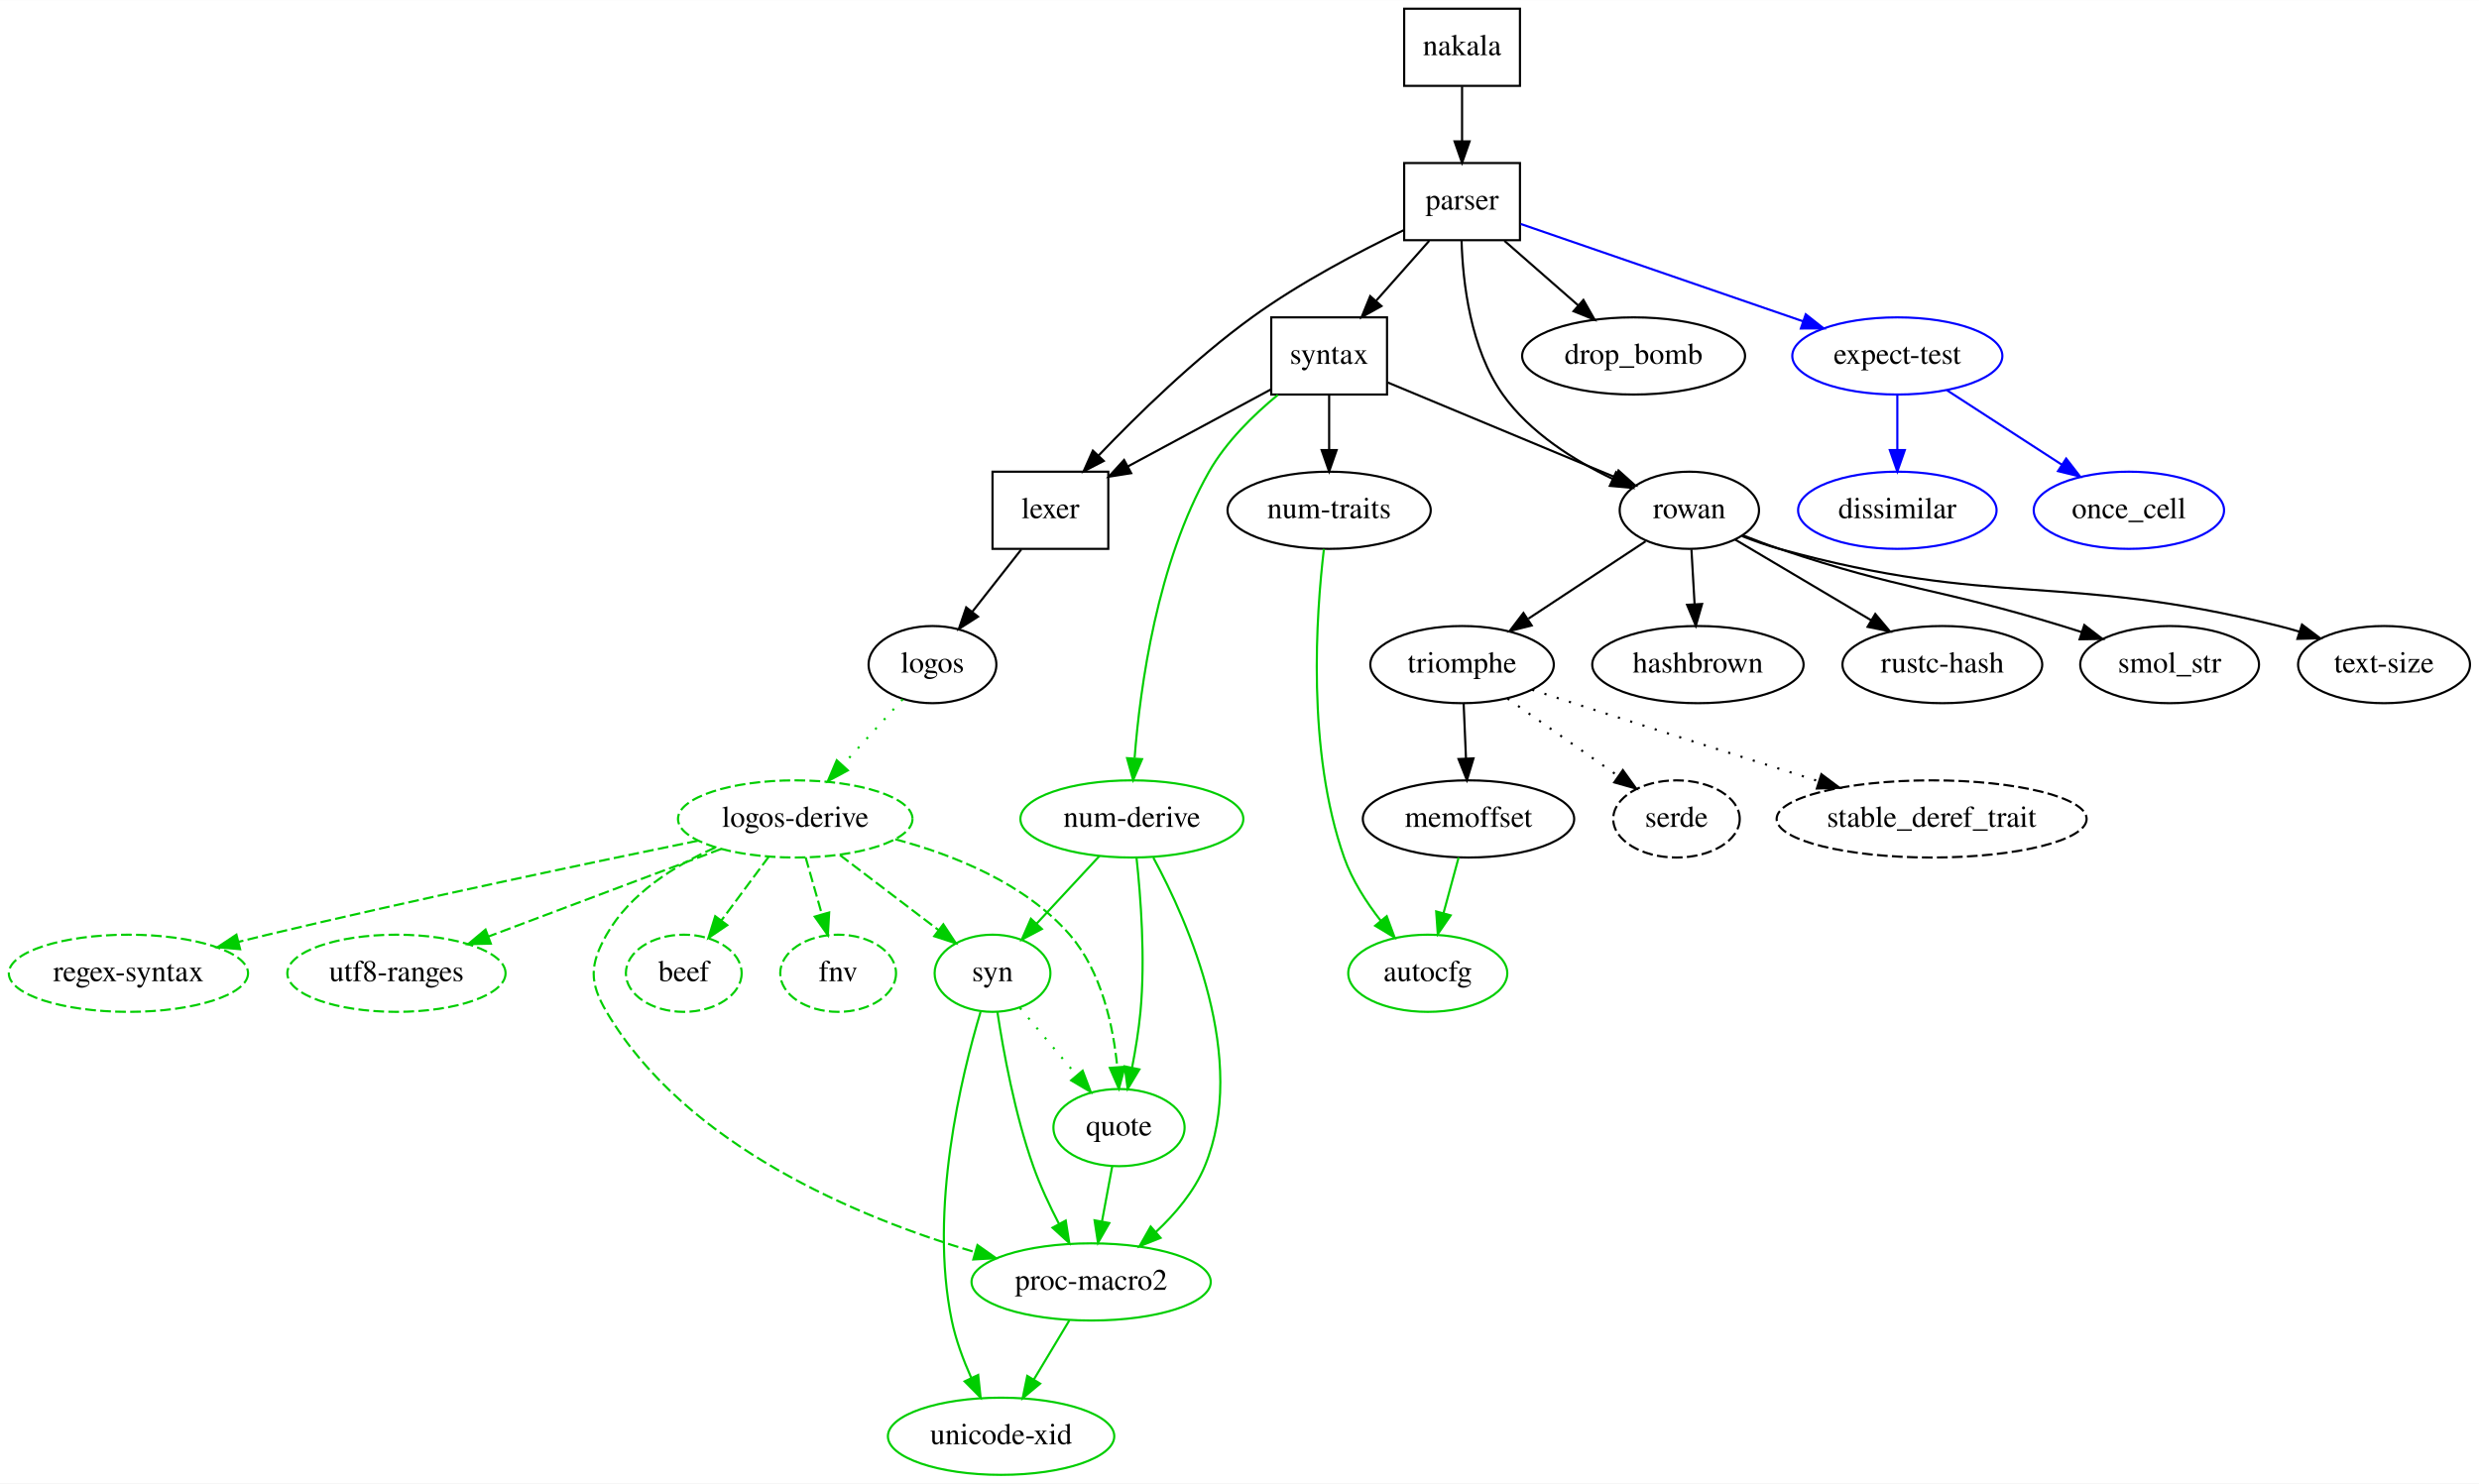
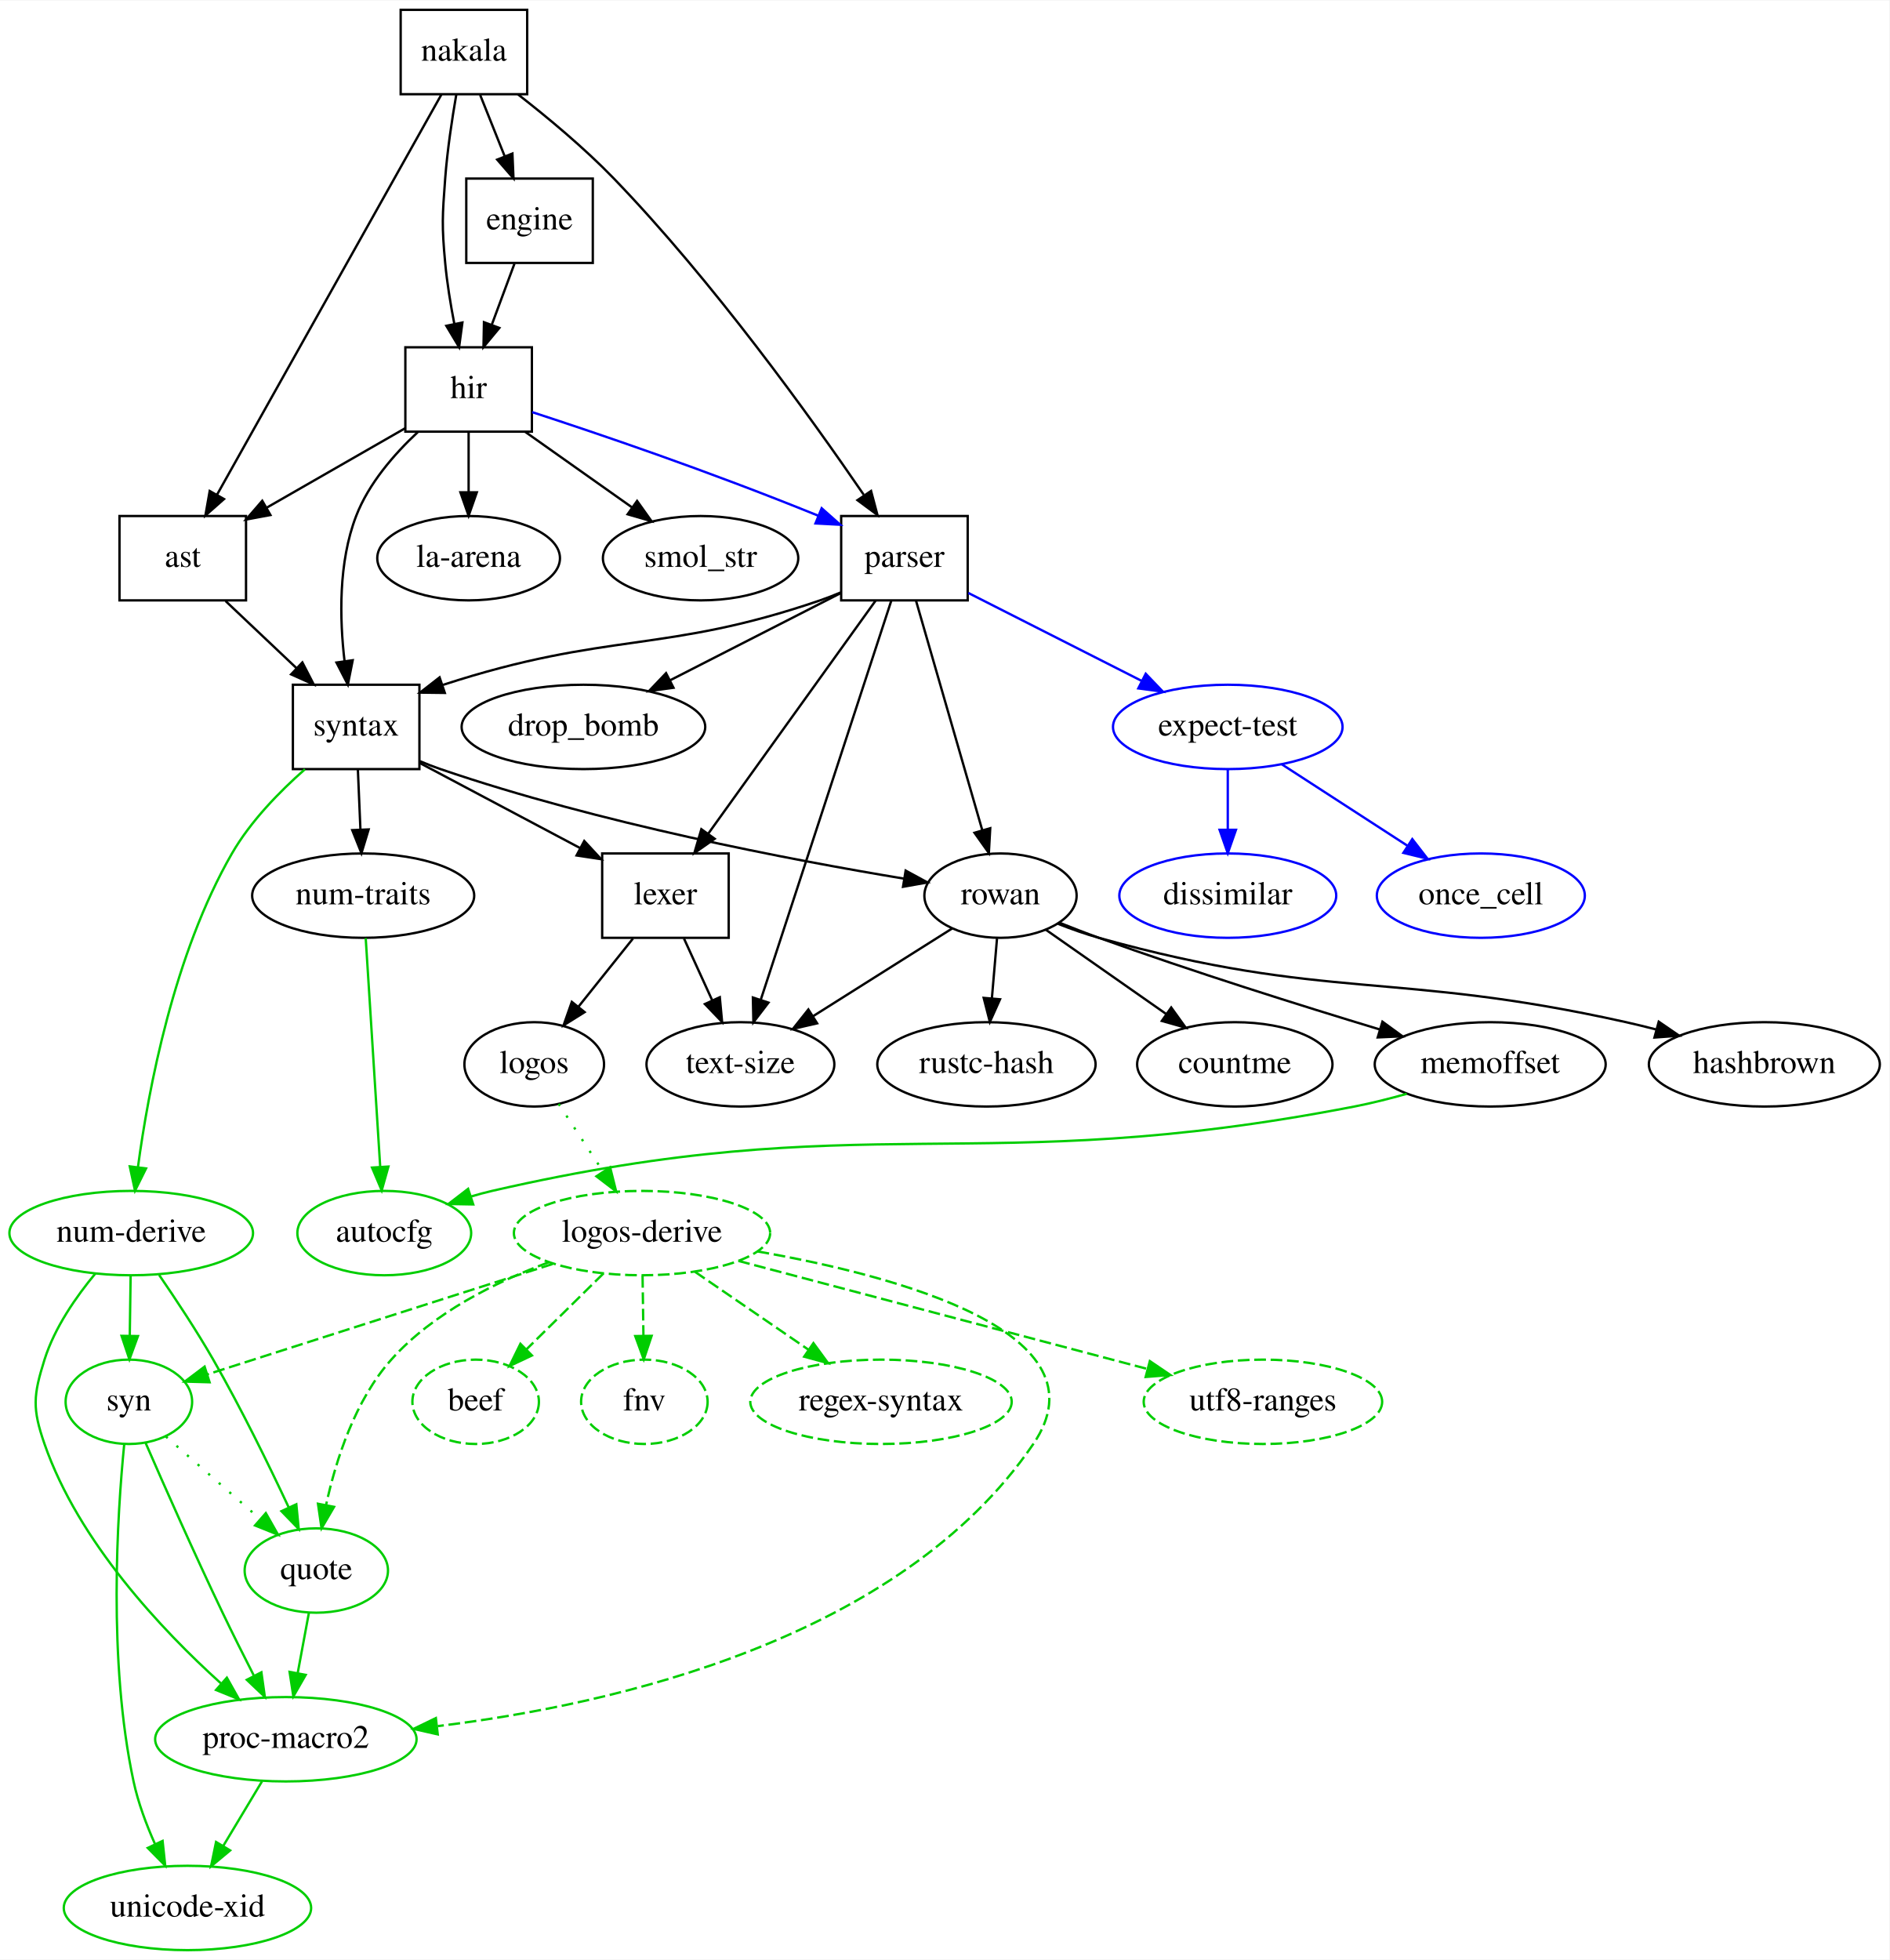
- <svg xmlns="http://www.w3.org/2000/svg" width="1156pt" height="692pt" viewBox="0.00 0.00 1156.19 692.00">
-   <g id="graph0" class="graph" transform="scale(1 1) rotate(0) translate(4 688)">
-     <polygon fill="white" stroke="transparent" points="-4,4 -4,-688 1152.19,-688 1152.19,4 -4,4" />
+ <svg xmlns="http://www.w3.org/2000/svg" width="806pt" height="836pt" viewBox="0.00 0.00 806.39 836.00">
+   <g id="graph0" class="graph" transform="scale(1 1) rotate(0) translate(4 832)">
+     <polygon fill="white" stroke="transparent" points="-4,4 -4,-832 802.39,-832 802.39,4 -4,4" />
    <g id="node1" class="node">
-       <polygon fill="none" stroke="black" points="512.9,-468 458.9,-468 458.9,-432 512.9,-432 512.9,-468" />
-       <text text-anchor="middle" x="485.9" y="-446.3" font-family="Times,serif" font-size="14.00">lexer</text>
+       <polygon fill="none" stroke="black" points="101,-612 47,-612 47,-576 101,-576 101,-612" />
+       <text text-anchor="middle" x="74" y="-590.3" font-family="Times,serif" font-size="14.00">ast</text>
+     </g>
+     <g id="node2" class="node">
+       <polygon fill="none" stroke="black" points="175,-540 121,-540 121,-504 175,-504 175,-540" />
+       <text text-anchor="middle" x="148" y="-518.3" font-family="Times,serif" font-size="14.00">syntax</text>
+     </g>
+     <g id="edge1" class="edge">
+       <path fill="none" stroke="black" d="M92.29,-575.7C101.43,-567.05 112.64,-556.45 122.6,-547.03" />
+       <polygon fill="black" stroke="black" points="125.05,-549.52 129.91,-540.1 120.24,-544.43 125.05,-549.52" />
+     </g>
+     <g id="node3" class="node">
+       <polygon fill="none" stroke="black" points="307,-468 253,-468 253,-432 307,-432 307,-468" />
+       <text text-anchor="middle" x="280" y="-446.3" font-family="Times,serif" font-size="14.00">lexer</text>
+     </g>
+     <g id="edge2" class="edge">
+       <path fill="none" stroke="black" d="M175.03,-506.67C194.83,-496.17 221.91,-481.8 243.61,-470.29" />
+       <polygon fill="black" stroke="black" points="245.35,-473.33 252.55,-465.56 242.07,-467.15 245.35,-473.33" />
+     </g>
+     <g id="node8" class="node">
+       <ellipse fill="none" stroke="#00cd00" cx="52" cy="-306" rx="51.99" ry="18" />
+       <text text-anchor="middle" x="52" y="-302.3" font-family="Times,serif" font-size="14.00">num-derive</text>
+     </g>
+     <g id="edge3" class="edge">
+       <path fill="none" stroke="#00cd00" d="M126.15,-503.94C115.34,-494.43 102.93,-481.75 95,-468 70.21,-425.03 59.34,-367.41 54.86,-334.03" />
+       <polygon fill="#00cd00" stroke="#00cd00" points="58.33,-333.58 53.62,-324.09 51.38,-334.45 58.33,-333.58" />
+     </g>
+     <g id="node9" class="node">
+       <ellipse fill="none" stroke="black" cx="151" cy="-450" rx="47.39" ry="18" />
+       <text text-anchor="middle" x="151" y="-446.3" font-family="Times,serif" font-size="14.00">num-traits</text>
+     </g>
+     <g id="edge4" class="edge">
+       <path fill="none" stroke="black" d="M148.74,-503.7C149.07,-495.98 149.46,-486.71 149.83,-478.11" />
+       <polygon fill="black" stroke="black" points="153.33,-478.25 150.26,-468.1 146.34,-477.95 153.33,-478.25" />
+     </g>
+     <g id="node10" class="node">
+       <ellipse fill="none" stroke="black" cx="423" cy="-450" rx="32.49" ry="18" />
+       <text text-anchor="middle" x="423" y="-446.3" font-family="Times,serif" font-size="14.00">rowan</text>
+     </g>
+     <g id="edge5" class="edge">
+       <path fill="none" stroke="black" d="M175.25,-507.36C178.17,-506.13 181.12,-504.98 184,-504 251.62,-480.86 333.53,-465.25 381.77,-457.26" />
+       <polygon fill="black" stroke="black" points="382.52,-460.69 391.83,-455.63 381.4,-453.78 382.52,-460.69" />
+     </g>
+     <g id="node11" class="node">
+       <ellipse fill="none" stroke="black" cx="224" cy="-378" rx="29.8" ry="18" />
+       <text text-anchor="middle" x="224" y="-374.3" font-family="Times,serif" font-size="14.00">logos</text>
+     </g>
+     <g id="edge6" class="edge">
+       <path fill="none" stroke="black" d="M266.15,-431.7C259.14,-422.93 250.52,-412.15 242.9,-402.63" />
+       <polygon fill="black" stroke="black" points="245.51,-400.29 236.53,-394.67 240.05,-404.67 245.51,-400.29" />
+     </g>
+     <g id="node12" class="node">
+       <ellipse fill="none" stroke="black" cx="312" cy="-378" rx="40.09" ry="18" />
+       <text text-anchor="middle" x="312" y="-374.3" font-family="Times,serif" font-size="14.00">text-size</text>
+     </g>
+     <g id="edge7" class="edge">
+       <path fill="none" stroke="black" d="M287.91,-431.7C291.55,-423.73 295.95,-414.1 299.99,-405.26" />
+       <polygon fill="black" stroke="black" points="303.2,-406.65 304.18,-396.1 296.84,-403.74 303.2,-406.65" />
+     </g>
+     <g id="node4" class="node">
+       <polygon fill="none" stroke="black" points="249,-756 195,-756 195,-720 249,-720 249,-756" />
+       <text text-anchor="middle" x="222" y="-734.3" font-family="Times,serif" font-size="14.00">engine</text>
    </g>
    <g id="node5" class="node">
-       <ellipse fill="none" stroke="black" cx="430.9" cy="-378" rx="29.8" ry="18" />
-       <text text-anchor="middle" x="430.9" y="-374.3" font-family="Times,serif" font-size="14.00">logos</text>
-     </g>
-     <g id="edge1" class="edge">
-       <path fill="none" stroke="black" d="M472.3,-431.7C465.41,-422.93 456.94,-412.15 449.46,-402.63" />
-       <polygon fill="black" stroke="black" points="452.14,-400.37 443.21,-394.67 446.63,-404.7 452.14,-400.37" />
-     </g>
-     <g id="node2" class="node">
-       <polygon fill="none" stroke="black" points="704.9,-684 650.9,-684 650.9,-648 704.9,-648 704.9,-684" />
-       <text text-anchor="middle" x="677.9" y="-662.3" font-family="Times,serif" font-size="14.00">nakala</text>
-     </g>
-     <g id="node3" class="node">
-       <polygon fill="none" stroke="black" points="704.9,-612 650.9,-612 650.9,-576 704.9,-576 704.9,-612" />
-       <text text-anchor="middle" x="677.9" y="-590.3" font-family="Times,serif" font-size="14.00">parser</text>
-     </g>
-     <g id="edge2" class="edge">
-       <path fill="none" stroke="black" d="M677.9,-647.7C677.9,-639.98 677.9,-630.71 677.9,-622.11" />
-       <polygon fill="black" stroke="black" points="681.4,-622.1 677.9,-612.1 674.4,-622.1 681.4,-622.1" />
-     </g>
-     <g id="edge5" class="edge">
-       <path fill="none" stroke="black" d="M650.56,-580.62C630.25,-570.86 602.3,-556.23 579.9,-540 553.34,-520.76 526.52,-494.55 508.37,-475.55" />
-       <polygon fill="black" stroke="black" points="510.79,-473.02 501.38,-468.15 505.7,-477.82 510.79,-473.02" />
-     </g>
-     <g id="node4" class="node">
-       <polygon fill="none" stroke="black" points="642.9,-540 588.9,-540 588.9,-504 642.9,-504 642.9,-540" />
-       <text text-anchor="middle" x="615.9" y="-518.3" font-family="Times,serif" font-size="14.00">syntax</text>
-     </g>
-     <g id="edge7" class="edge">
-       <path fill="none" stroke="black" d="M662.57,-575.7C655.14,-567.3 646.07,-557.07 637.92,-547.86" />
-       <polygon fill="black" stroke="black" points="640.3,-545.27 631.04,-540.1 635.05,-549.91 640.3,-545.27" />
+       <polygon fill="none" stroke="black" points="223,-684 169,-684 169,-648 223,-648 223,-684" />
+       <text text-anchor="middle" x="196" y="-662.3" font-family="Times,serif" font-size="14.00">hir</text>
+     </g>
+     <g id="edge8" class="edge">
+       <path fill="none" stroke="black" d="M215.57,-719.7C212.64,-711.81 209.11,-702.3 205.86,-693.55" />
+       <polygon fill="black" stroke="black" points="209.11,-692.26 202.35,-684.1 202.55,-694.7 209.11,-692.26" />
+     </g>
+     <g id="edge9" class="edge">
+       <path fill="none" stroke="black" d="M168.92,-649.46C151.55,-639.5 128.79,-626.44 109.91,-615.61" />
+       <polygon fill="black" stroke="black" points="111.41,-612.43 101,-610.49 107.93,-618.5 111.41,-612.43" />
+     </g>
+     <g id="edge13" class="edge">
+       <path fill="none" stroke="black" d="M174.29,-647.79C164.24,-638.41 153.35,-625.9 148,-612 140.38,-592.24 140.92,-568.12 143.06,-549.97" />
+       <polygon fill="black" stroke="black" points="146.53,-550.45 144.46,-540.06 139.6,-549.47 146.53,-550.45" />
    </g>
    <g id="node6" class="node">
-       <ellipse fill="none" stroke="black" cx="757.9" cy="-522" rx="51.99" ry="18" />
-       <text text-anchor="middle" x="757.9" y="-518.3" font-family="Times,serif" font-size="14.00">drop_bomb</text>
-     </g>
-     <g id="edge3" class="edge">
-       <path fill="none" stroke="black" d="M697.67,-575.7C708.02,-566.64 720.82,-555.44 731.96,-545.69" />
-       <polygon fill="black" stroke="black" points="734.49,-548.13 739.72,-538.91 729.88,-542.86 734.49,-548.13" />
+       <polygon fill="none" stroke="black" points="409,-612 355,-612 355,-576 409,-576 409,-612" />
+       <text text-anchor="middle" x="382" y="-590.3" font-family="Times,serif" font-size="14.00">parser</text>
+     </g>
+     <g id="edge11" class="edge">
+       <path fill="none" stroke="blue" d="M223.13,-656.33C251.52,-647.07 297.51,-631.5 345.08,-612.19" />
+       <polygon fill="blue" stroke="blue" points="346.68,-615.32 354.61,-608.28 344.03,-608.84 346.68,-615.32" />
+     </g>
+     <g id="node13" class="node">
+       <ellipse fill="none" stroke="black" cx="196" cy="-594" rx="38.99" ry="18" />
+       <text text-anchor="middle" x="196" y="-590.3" font-family="Times,serif" font-size="14.00">la-arena</text>
+     </g>
+     <g id="edge10" class="edge">
+       <path fill="none" stroke="black" d="M196,-647.7C196,-639.98 196,-630.71 196,-622.11" />
+       <polygon fill="black" stroke="black" points="199.5,-622.1 196,-612.1 192.5,-622.1 199.5,-622.1" />
+     </g>
+     <g id="node14" class="node">
+       <ellipse fill="none" stroke="black" cx="295" cy="-594" rx="41.69" ry="18" />
+       <text text-anchor="middle" x="295" y="-590.3" font-family="Times,serif" font-size="14.00">smol_str</text>
+     </g>
+     <g id="edge12" class="edge">
+       <path fill="none" stroke="black" d="M220.21,-647.88C233.99,-638.13 251.35,-625.86 265.87,-615.59" />
+       <polygon fill="black" stroke="black" points="267.9,-618.44 274.05,-609.81 263.86,-612.73 267.9,-618.44" />
+     </g>
+     <g id="edge18" class="edge">
+       <path fill="none" stroke="black" d="M354.74,-579.36C351.82,-578.13 348.87,-576.99 346,-576 279.22,-553.13 255.79,-562.95 185.07,-539.94" />
+       <polygon fill="black" stroke="black" points="185.85,-536.51 175.25,-536.64 183.61,-543.14 185.85,-536.51" />
+     </g>
+     <g id="edge16" class="edge">
+       <path fill="none" stroke="black" d="M369.69,-575.87C351.92,-551.14 318.96,-505.24 298.32,-476.51" />
+       <polygon fill="black" stroke="black" points="301.02,-474.27 292.34,-468.19 295.33,-478.35 301.02,-474.27" />
+     </g>
+     <g id="edge17" class="edge">
+       <path fill="none" stroke="black" d="M386.94,-575.87C393.96,-551.56 406.88,-506.82 415.2,-478.01" />
+       <polygon fill="black" stroke="black" points="418.62,-478.77 418.03,-468.19 411.9,-476.83 418.62,-478.77" />
+     </g>
+     <g id="edge19" class="edge">
+       <path fill="none" stroke="black" d="M376.39,-575.85C364.2,-538.58 335.22,-450 320.66,-405.49" />
+       <polygon fill="black" stroke="black" points="323.97,-404.35 317.54,-395.94 317.32,-406.53 323.97,-404.35" />
+     </g>
+     <g id="node15" class="node">
+       <ellipse fill="none" stroke="black" cx="245" cy="-522" rx="51.99" ry="18" />
+       <text text-anchor="middle" x="245" y="-518.3" font-family="Times,serif" font-size="14.00">drop_bomb</text>
+     </g>
+     <g id="edge14" class="edge">
+       <path fill="none" stroke="black" d="M354.93,-579.17C334.09,-568.52 305.07,-553.69 282.07,-541.94" />
+       <polygon fill="black" stroke="black" points="283.44,-538.71 272.95,-537.28 280.26,-544.95 283.44,-538.71" />
+     </g>
+     <g id="node16" class="node">
+       <ellipse fill="none" stroke="blue" cx="520" cy="-522" rx="48.99" ry="18" />
+       <text text-anchor="middle" x="520" y="-518.3" font-family="Times,serif" font-size="14.00">expect-test</text>
+     </g>
+     <g id="edge15" class="edge">
+       <path fill="none" stroke="blue" d="M409.26,-579.17C430.39,-568.45 459.87,-553.5 483.11,-541.71" />
+       <polygon fill="blue" stroke="blue" points="484.98,-544.69 492.32,-537.04 481.81,-538.44 484.98,-544.69" />
    </g>
    <g id="node7" class="node">
-       <ellipse fill="none" stroke="blue" cx="880.9" cy="-522" rx="48.99" ry="18" />
-       <text text-anchor="middle" x="880.9" y="-518.3" font-family="Times,serif" font-size="14.00">expect-test</text>
-     </g>
-     <g id="edge4" class="edge">
-       <path fill="none" stroke="blue" d="M705.27,-583.56C739.07,-571.91 796.96,-551.94 836.99,-538.14" />
-       <polygon fill="blue" stroke="blue" points="838.19,-541.43 846.51,-534.86 835.91,-534.81 838.19,-541.43" />
-     </g>
-     <g id="node8" class="node">
-       <ellipse fill="none" stroke="black" cx="783.9" cy="-450" rx="32.49" ry="18" />
-       <text text-anchor="middle" x="783.9" y="-446.3" font-family="Times,serif" font-size="14.00">rowan</text>
-     </g>
-     <g id="edge6" class="edge">
-       <path fill="none" stroke="black" d="M677.66,-575.67C678.24,-556.46 681.72,-525.39 696.9,-504 709.53,-486.19 730.22,-473.23 748.25,-464.58" />
-       <polygon fill="black" stroke="black" points="749.71,-467.76 757.38,-460.45 746.82,-461.39 749.71,-467.76" />
-     </g>
-     <g id="edge8" class="edge">
-       <path fill="none" stroke="black" d="M588.64,-506.33C569.32,-495.92 543.17,-481.84 522.1,-470.49" />
-       <polygon fill="black" stroke="black" points="523.58,-467.31 513.11,-465.65 520.26,-473.48 523.58,-467.31" />
-     </g>
-     <g id="edge11" class="edge">
-       <path fill="none" stroke="black" d="M643.26,-509.6C672.25,-497.52 718.07,-478.43 749.49,-465.34" />
-       <polygon fill="black" stroke="black" points="750.85,-468.56 758.74,-461.48 748.16,-462.1 750.85,-468.56" />
-     </g>
-     <g id="node9" class="node">
-       <ellipse fill="none" stroke="#00cd00" cx="523.9" cy="-306" rx="51.99" ry="18" />
-       <text text-anchor="middle" x="523.9" y="-302.3" font-family="Times,serif" font-size="14.00">num-derive</text>
-     </g>
-     <g id="edge9" class="edge">
-       <path fill="none" stroke="#00cd00" d="M591.99,-503.85C580.63,-494.49 567.83,-481.97 559.9,-468 535.75,-425.48 527.8,-368.08 525.18,-334.55" />
-       <polygon fill="#00cd00" stroke="#00cd00" points="528.64,-333.89 524.48,-324.15 521.66,-334.36 528.64,-333.89" />
-     </g>
-     <g id="node10" class="node">
-       <ellipse fill="none" stroke="black" cx="615.9" cy="-450" rx="47.39" ry="18" />
-       <text text-anchor="middle" x="615.9" y="-446.3" font-family="Times,serif" font-size="14.00">num-traits</text>
-     </g>
-     <g id="edge10" class="edge">
-       <path fill="none" stroke="black" d="M615.9,-503.7C615.9,-495.98 615.9,-486.71 615.9,-478.11" />
-       <polygon fill="black" stroke="black" points="619.4,-478.1 615.9,-468.1 612.4,-478.1 619.4,-478.1" />
-     </g>
-     <g id="node11" class="node">
-       <ellipse fill="none" stroke="#00cd00" stroke-dasharray="5,2" cx="366.9" cy="-306" rx="54.69" ry="18" />
-       <text text-anchor="middle" x="366.9" y="-302.3" font-family="Times,serif" font-size="14.00">logos-derive</text>
-     </g>
-     <g id="edge12" class="edge">
-       <path fill="none" stroke="#00cd00" stroke-dasharray="1,5" d="M417.01,-361.81C408.81,-352.84 398.23,-341.28 388.92,-331.09" />
-       <polygon fill="#00cd00" stroke="#00cd00" points="391.43,-328.65 382.1,-323.63 386.26,-333.37 391.43,-328.65" />
-     </g>
-     <g id="node12" class="node">
-       <ellipse fill="none" stroke="blue" cx="880.9" cy="-450" rx="46.29" ry="18" />
-       <text text-anchor="middle" x="880.9" y="-446.3" font-family="Times,serif" font-size="14.00">dissimilar</text>
-     </g>
-     <g id="edge13" class="edge">
-       <path fill="none" stroke="blue" d="M880.9,-503.7C880.9,-495.98 880.9,-486.71 880.9,-478.11" />
-       <polygon fill="blue" stroke="blue" points="884.4,-478.1 880.9,-468.1 877.4,-478.1 884.4,-478.1" />
-     </g>
-     <g id="node13" class="node">
-       <ellipse fill="none" stroke="blue" cx="988.9" cy="-450" rx="44.39" ry="18" />
-       <text text-anchor="middle" x="988.9" y="-446.3" font-family="Times,serif" font-size="14.00">once_cell</text>
-     </g>
-     <g id="edge14" class="edge">
-       <path fill="none" stroke="blue" d="M904.06,-505.98C919.69,-495.86 940.49,-482.38 957.58,-471.3" />
-       <polygon fill="blue" stroke="blue" points="959.65,-474.13 966.14,-465.75 955.84,-468.25 959.65,-474.13" />
-     </g>
-     <g id="node14" class="node">
-       <ellipse fill="none" stroke="black" cx="787.9" cy="-378" rx="49.29" ry="18" />
-       <text text-anchor="middle" x="787.9" y="-374.3" font-family="Times,serif" font-size="14.00">hashbrown</text>
-     </g>
-     <g id="edge15" class="edge">
-       <path fill="none" stroke="black" d="M784.88,-431.7C785.32,-423.98 785.85,-414.71 786.35,-406.11" />
-       <polygon fill="black" stroke="black" points="789.84,-406.29 786.92,-396.1 782.85,-405.89 789.84,-406.29" />
-     </g>
-     <g id="node15" class="node">
-       <ellipse fill="none" stroke="black" cx="901.9" cy="-378" rx="46.59" ry="18" />
-       <text text-anchor="middle" x="901.9" y="-374.3" font-family="Times,serif" font-size="14.00">rustc-hash</text>
-     </g>
-     <g id="edge16" class="edge">
-       <path fill="none" stroke="black" d="M805.26,-436.32C822.97,-425.82 848.43,-410.72 868.77,-398.65" />
-       <polygon fill="black" stroke="black" points="870.61,-401.63 877.42,-393.52 867.04,-395.61 870.61,-401.63" />
-     </g>
-     <g id="node16" class="node">
-       <ellipse fill="none" stroke="black" cx="1007.9" cy="-378" rx="41.69" ry="18" />
-       <text text-anchor="middle" x="1007.9" y="-374.3" font-family="Times,serif" font-size="14.00">smol_str</text>
-     </g>
-     <g id="edge17" class="edge">
-       <path fill="none" stroke="black" d="M809.03,-438.26C814.54,-436.07 820.38,-433.86 825.9,-432 883.51,-412.56 899.75,-413.8 957.9,-396 960.83,-395.1 963.84,-394.15 966.87,-393.17" />
-       <polygon fill="black" stroke="black" points="968.11,-396.45 976.52,-390 965.92,-389.8 968.11,-396.45" />
+       <polygon fill="none" stroke="black" points="221,-828 167,-828 167,-792 221,-792 221,-828" />
+       <text text-anchor="middle" x="194" y="-806.3" font-family="Times,serif" font-size="14.00">nakala</text>
+     </g>
+     <g id="edge20" class="edge">
+       <path fill="none" stroke="black" d="M184.38,-791.85C163.4,-754.44 113.43,-665.32 88.56,-620.98" />
+       <polygon fill="black" stroke="black" points="91.6,-619.24 83.66,-612.23 85.5,-622.67 91.6,-619.24" />
+     </g>
+     <g id="edge21" class="edge">
+       <path fill="none" stroke="black" d="M200.92,-791.7C204.07,-783.81 207.87,-774.3 211.38,-765.55" />
+       <polygon fill="black" stroke="black" points="214.69,-766.69 215.15,-756.1 208.19,-764.09 214.69,-766.69" />
+     </g>
+     <g id="edge22" class="edge">
+       <path fill="none" stroke="black" d="M190.75,-791.89C188.95,-781.54 186.9,-768.06 186,-756 184.8,-740.04 184.51,-735.93 186,-720 186.79,-711.48 188.3,-702.28 189.9,-693.99" />
+       <polygon fill="black" stroke="black" points="193.35,-694.57 191.94,-684.07 186.49,-693.16 193.35,-694.57" />
+     </g>
+     <g id="edge23" class="edge">
+       <path fill="none" stroke="black" d="M216.98,-792C229.67,-782.12 245.37,-769.08 258,-756 300.32,-712.15 341.99,-654.16 364.62,-621.09" />
+       <polygon fill="black" stroke="black" points="367.76,-622.69 370.48,-612.45 361.96,-618.76 367.76,-622.69" />
    </g>
    <g id="node17" class="node">
-       <ellipse fill="none" stroke="black" cx="1107.9" cy="-378" rx="40.09" ry="18" />
-       <text text-anchor="middle" x="1107.9" y="-374.3" font-family="Times,serif" font-size="14.00">text-size</text>
-     </g>
-     <g id="edge18" class="edge">
-       <path fill="none" stroke="black" d="M808.44,-437.96C814.09,-435.73 820.13,-433.59 825.9,-432 926.91,-404.16 957.2,-421.28 1058.9,-396 1062.04,-395.22 1065.27,-394.32 1068.5,-393.35" />
-       <polygon fill="black" stroke="black" points="1069.63,-396.67 1078.09,-390.3 1067.5,-390 1069.63,-396.67" />
+       <ellipse fill="none" stroke="#00cd00" cx="118" cy="-90" rx="55.79" ry="18" />
+       <text text-anchor="middle" x="118" y="-86.3" font-family="Times,serif" font-size="14.00">proc-macro2</text>
+     </g>
+     <g id="edge24" class="edge">
+       <path fill="none" stroke="#00cd00" d="M36.73,-288.78C28.56,-278.95 19.31,-265.7 15,-252 10.19,-236.74 9.74,-231.11 15,-216 29.5,-174.3 64.96,-136.73 90.21,-113.91" />
+       <polygon fill="#00cd00" stroke="#00cd00" points="92.82,-116.27 98.01,-107.04 88.2,-111.02 92.82,-116.27" />
    </g>
    <g id="node18" class="node">
-       <ellipse fill="none" stroke="black" cx="677.9" cy="-378" rx="42.79" ry="18" />
-       <text text-anchor="middle" x="677.9" y="-374.3" font-family="Times,serif" font-size="14.00">triomphe</text>
-     </g>
-     <g id="edge19" class="edge">
-       <path fill="none" stroke="black" d="M763.46,-435.5C747.99,-425.29 726.47,-411.08 708.88,-399.46" />
-       <polygon fill="black" stroke="black" points="710.37,-396.25 700.1,-393.66 706.52,-402.09 710.37,-396.25" />
+       <ellipse fill="none" stroke="#00cd00" cx="131" cy="-162" rx="30.59" ry="18" />
+       <text text-anchor="middle" x="131" y="-158.3" font-family="Times,serif" font-size="14.00">quote</text>
+     </g>
+     <g id="edge25" class="edge">
+       <path fill="none" stroke="#00cd00" d="M63.9,-288.15C70.94,-277.9 79.86,-264.43 87,-252 98.88,-231.32 110.77,-206.99 119.19,-189" />
+       <polygon fill="#00cd00" stroke="#00cd00" points="122.46,-190.27 123.49,-179.72 116.11,-187.33 122.46,-190.27" />
    </g>
    <g id="node19" class="node">
-       <ellipse fill="none" stroke="#00cd00" cx="504.9" cy="-90" rx="55.79" ry="18" />
-       <text text-anchor="middle" x="504.9" y="-86.3" font-family="Times,serif" font-size="14.00">proc-macro2</text>
-     </g>
-     <g id="edge20" class="edge">
-       <path fill="none" stroke="#00cd00" d="M533.91,-287.94C550.18,-257.87 578.56,-193.88 557.9,-144 553.03,-132.26 544.17,-121.76 535.06,-113.27" />
-       <polygon fill="#00cd00" stroke="#00cd00" points="537.27,-110.56 527.44,-106.63 532.67,-115.84 537.27,-110.56" />
+       <ellipse fill="none" stroke="#00cd00" cx="51" cy="-234" rx="27" ry="18" />
+       <text text-anchor="middle" x="51" y="-230.3" font-family="Times,serif" font-size="14.00">syn</text>
+     </g>
+     <g id="edge26" class="edge">
+       <path fill="none" stroke="#00cd00" d="M51.75,-287.7C51.64,-279.98 51.51,-270.71 51.38,-262.11" />
+       <polygon fill="#00cd00" stroke="#00cd00" points="54.88,-262.05 51.24,-252.1 47.88,-262.15 54.88,-262.05" />
    </g>
    <g id="node20" class="node">
-       <ellipse fill="none" stroke="#00cd00" cx="517.9" cy="-162" rx="30.59" ry="18" />
-       <text text-anchor="middle" x="517.9" y="-158.3" font-family="Times,serif" font-size="14.00">quote</text>
-     </g>
-     <g id="edge21" class="edge">
-       <path fill="none" stroke="#00cd00" d="M526.06,-287.9C528.01,-269.96 530.23,-240.95 527.9,-216 527.1,-207.48 525.6,-198.28 523.99,-189.99" />
-       <polygon fill="#00cd00" stroke="#00cd00" points="527.4,-189.16 521.95,-180.07 520.54,-190.57 527.4,-189.16" />
+       <ellipse fill="none" stroke="#00cd00" cx="160" cy="-306" rx="37.09" ry="18" />
+       <text text-anchor="middle" x="160" y="-302.3" font-family="Times,serif" font-size="14.00">autocfg</text>
+     </g>
+     <g id="edge27" class="edge">
+       <path fill="none" stroke="#00cd00" d="M152.08,-431.87C153.61,-407.67 156.43,-363.21 158.26,-334.39" />
+       <polygon fill="#00cd00" stroke="#00cd00" points="161.77,-334.39 158.91,-324.19 154.78,-333.95 161.77,-334.39" />
+     </g>
+     <g id="edge32" class="edge">
+       <path fill="none" stroke="black" d="M402.38,-436C385.71,-425.48 361.98,-410.52 343.01,-398.56" />
+       <polygon fill="black" stroke="black" points="344.74,-395.51 334.41,-393.14 341,-401.43 344.74,-395.51" />
    </g>
    <g id="node21" class="node">
-       <ellipse fill="none" stroke="#00cd00" cx="458.9" cy="-234" rx="27" ry="18" />
-       <text text-anchor="middle" x="458.9" y="-230.3" font-family="Times,serif" font-size="14.00">syn</text>
-     </g>
-     <g id="edge22" class="edge">
-       <path fill="none" stroke="#00cd00" d="M508.82,-288.76C500.09,-279.37 488.99,-267.41 479.47,-257.15" />
-       <polygon fill="#00cd00" stroke="#00cd00" points="481.93,-254.66 472.56,-249.72 476.8,-259.43 481.93,-254.66" />
+       <ellipse fill="none" stroke="black" cx="523" cy="-378" rx="41.69" ry="18" />
+       <text text-anchor="middle" x="523" y="-374.3" font-family="Times,serif" font-size="14.00">countme</text>
+     </g>
+     <g id="edge28" class="edge">
+       <path fill="none" stroke="black" d="M442.28,-435.5C456.87,-425.29 477.17,-411.08 493.76,-399.46" />
+       <polygon fill="black" stroke="black" points="495.86,-402.27 502.05,-393.66 491.85,-396.53 495.86,-402.27" />
    </g>
    <g id="node22" class="node">
-       <ellipse fill="none" stroke="#00cd00" cx="661.9" cy="-234" rx="37.09" ry="18" />
-       <text text-anchor="middle" x="661.9" y="-230.3" font-family="Times,serif" font-size="14.00">autocfg</text>
-     </g>
-     <g id="edge23" class="edge">
-       <path fill="none" stroke="#00cd00" d="M613.47,-431.94C609.88,-401.86 605.31,-337.87 622.9,-288 626.64,-277.39 633.27,-267.09 640.02,-258.44" />
-       <polygon fill="#00cd00" stroke="#00cd00" points="642.76,-260.63 646.44,-250.7 637.37,-256.17 642.76,-260.63" />
-     </g>
-     <g id="edge26" class="edge">
-       <path fill="none" stroke="#00cd00" stroke-dasharray="5,2" d="M329.51,-292.62C310.76,-284.29 289.78,-271.25 278.9,-252 271.02,-238.07 270.77,-229.78 278.9,-216 315.77,-153.46 396.41,-120.03 450.7,-103.9" />
-       <polygon fill="#00cd00" stroke="#00cd00" points="451.87,-107.21 460.52,-101.09 449.94,-100.48 451.87,-107.21" />
-     </g>
-     <g id="edge27" class="edge">
-       <path fill="none" stroke="#00cd00" stroke-dasharray="5,2" d="M413.55,-296.52C440.94,-289.2 474.15,-275.87 494.9,-252 509.74,-234.93 515.19,-209.47 517.11,-190.16" />
-       <polygon fill="#00cd00" stroke="#00cd00" points="520.6,-190.38 517.85,-180.15 513.62,-189.86 520.6,-190.38" />
+       <ellipse fill="none" stroke="black" cx="749" cy="-378" rx="49.29" ry="18" />
+       <text text-anchor="middle" x="749" y="-374.3" font-family="Times,serif" font-size="14.00">hashbrown</text>
    </g>
    <g id="edge29" class="edge">
-       <path fill="none" stroke="#00cd00" stroke-dasharray="5,2" d="M387.77,-289.12C401.42,-278.73 419.33,-265.11 433.76,-254.12" />
-       <polygon fill="#00cd00" stroke="#00cd00" points="435.96,-256.85 441.8,-248.01 431.72,-251.28 435.96,-256.85" />
+       <path fill="none" stroke="black" d="M447.55,-437.98C453.19,-435.75 459.24,-433.6 465,-432 562.55,-404.83 591.16,-418.06 690,-396 694.15,-395.07 698.44,-394.02 702.73,-392.91" />
+       <polygon fill="black" stroke="black" points="703.93,-396.21 712.67,-390.22 702.1,-389.45 703.93,-396.21" />
    </g>
    <g id="node23" class="node">
-       <ellipse fill="none" stroke="#00cd00" stroke-dasharray="5,2" cx="314.9" cy="-234" rx="27" ry="18" />
-       <text text-anchor="middle" x="314.9" y="-230.3" font-family="Times,serif" font-size="14.00">beef</text>
-     </g>
-     <g id="edge24" class="edge">
-       <path fill="none" stroke="#00cd00" stroke-dasharray="5,2" d="M354.57,-288.41C347.97,-279.53 339.74,-268.44 332.48,-258.67" />
-       <polygon fill="#00cd00" stroke="#00cd00" points="335.19,-256.45 326.42,-250.51 329.57,-260.63 335.19,-256.45" />
+       <ellipse fill="none" stroke="black" cx="632" cy="-378" rx="49.29" ry="18" />
+       <text text-anchor="middle" x="632" y="-374.3" font-family="Times,serif" font-size="14.00">memoffset</text>
+     </g>
+     <g id="edge30" class="edge">
+       <path fill="none" stroke="black" d="M448.19,-438.43C453.7,-436.23 459.52,-433.97 465,-432 505.1,-417.54 551.36,-403.03 585,-392.85" />
+       <polygon fill="black" stroke="black" points="586.01,-396.21 594.57,-389.97 583.99,-389.5 586.01,-396.21" />
    </g>
    <g id="node24" class="node">
-       <ellipse fill="none" stroke="#00cd00" stroke-dasharray="5,2" cx="386.9" cy="-234" rx="27" ry="18" />
-       <text text-anchor="middle" x="386.9" y="-230.3" font-family="Times,serif" font-size="14.00">fnv</text>
-     </g>
-     <g id="edge25" class="edge">
-       <path fill="none" stroke="#00cd00" stroke-dasharray="5,2" d="M371.74,-288.05C374,-280.14 376.74,-270.54 379.27,-261.69" />
-       <polygon fill="#00cd00" stroke="#00cd00" points="382.72,-262.37 382.1,-251.79 375.99,-260.44 382.72,-262.37" />
+       <ellipse fill="none" stroke="black" cx="417" cy="-378" rx="46.59" ry="18" />
+       <text text-anchor="middle" x="417" y="-374.3" font-family="Times,serif" font-size="14.00">rustc-hash</text>
+     </g>
+     <g id="edge31" class="edge">
+       <path fill="none" stroke="black" d="M421.51,-431.7C420.85,-423.98 420.06,-414.71 419.32,-406.11" />
+       <polygon fill="black" stroke="black" points="422.8,-405.77 418.46,-396.1 415.83,-406.37 422.8,-405.77" />
    </g>
    <g id="node25" class="node">
-       <ellipse fill="none" stroke="#00cd00" stroke-dasharray="5,2" cx="55.9" cy="-234" rx="55.79" ry="18" />
-       <text text-anchor="middle" x="55.9" y="-230.3" font-family="Times,serif" font-size="14.00">regex-syntax</text>
-     </g>
-     <g id="edge28" class="edge">
-       <path fill="none" stroke="#00cd00" stroke-dasharray="5,2" d="M321.42,-295.82C271.95,-285.69 190.59,-268.61 120.9,-252 116.5,-250.95 111.95,-249.83 107.38,-248.69" />
-       <polygon fill="#00cd00" stroke="#00cd00" points="107.99,-245.23 97.44,-246.15 106.26,-252.01 107.99,-245.23" />
+       <ellipse fill="none" stroke="#00cd00" stroke-dasharray="5,2" cx="270" cy="-306" rx="54.69" ry="18" />
+       <text text-anchor="middle" x="270" y="-302.3" font-family="Times,serif" font-size="14.00">logos-derive</text>
+     </g>
+     <g id="edge33" class="edge">
+       <path fill="none" stroke="#00cd00" stroke-dasharray="1,5" d="M234.43,-361.12C240.03,-352.59 247.07,-341.89 253.4,-332.25" />
+       <polygon fill="#00cd00" stroke="#00cd00" points="256.39,-334.08 258.96,-323.8 250.54,-330.23 256.39,-334.08" />
    </g>
    <g id="node26" class="node">
-       <ellipse fill="none" stroke="#00cd00" stroke-dasharray="5,2" cx="180.9" cy="-234" rx="50.89" ry="18" />
-       <text text-anchor="middle" x="180.9" y="-230.3" font-family="Times,serif" font-size="14.00">utf8-ranges</text>
-     </g>
-     <g id="edge30" class="edge">
-       <path fill="none" stroke="#00cd00" stroke-dasharray="5,2" d="M332.35,-292C301.65,-280.45 256.67,-263.52 223.71,-251.11" />
-       <polygon fill="#00cd00" stroke="#00cd00" points="224.91,-247.83 214.32,-247.58 222.45,-254.38 224.91,-247.83" />
+       <ellipse fill="none" stroke="blue" cx="520" cy="-450" rx="46.29" ry="18" />
+       <text text-anchor="middle" x="520" y="-446.3" font-family="Times,serif" font-size="14.00">dissimilar</text>
+     </g>
+     <g id="edge34" class="edge">
+       <path fill="none" stroke="blue" d="M520,-503.7C520,-495.98 520,-486.71 520,-478.11" />
+       <polygon fill="blue" stroke="blue" points="523.5,-478.1 520,-468.1 516.5,-478.1 523.5,-478.1" />
    </g>
    <g id="node27" class="node">
-       <ellipse fill="none" stroke="black" cx="680.9" cy="-306" rx="49.29" ry="18" />
-       <text text-anchor="middle" x="680.9" y="-302.3" font-family="Times,serif" font-size="14.00">memoffset</text>
-     </g>
-     <g id="edge31" class="edge">
-       <path fill="none" stroke="black" d="M678.64,-359.7C678.97,-351.98 679.36,-342.71 679.73,-334.11" />
-       <polygon fill="black" stroke="black" points="683.23,-334.25 680.16,-324.1 676.24,-333.95 683.23,-334.25" />
+       <ellipse fill="none" stroke="blue" cx="628" cy="-450" rx="44.39" ry="18" />
+       <text text-anchor="middle" x="628" y="-446.3" font-family="Times,serif" font-size="14.00">once_cell</text>
+     </g>
+     <g id="edge35" class="edge">
+       <path fill="none" stroke="blue" d="M543.16,-505.98C558.79,-495.86 579.59,-482.38 596.68,-471.3" />
+       <polygon fill="blue" stroke="blue" points="598.75,-474.13 605.24,-465.75 594.94,-468.25 598.75,-474.13" />
    </g>
    <g id="node28" class="node">
-       <ellipse fill="none" stroke="black" stroke-dasharray="5,2" cx="777.9" cy="-306" rx="29.5" ry="18" />
-       <text text-anchor="middle" x="777.9" y="-302.3" font-family="Times,serif" font-size="14.00">serde</text>
-     </g>
-     <g id="edge32" class="edge">
-       <path fill="none" stroke="black" stroke-dasharray="1,5" d="M699.1,-362.15C714.1,-351.66 734.34,-337.49 750.55,-326.14" />
-       <polygon fill="black" stroke="black" points="752.89,-328.77 759.08,-320.17 748.88,-323.04 752.89,-328.77" />
+       <ellipse fill="none" stroke="#00cd00" cx="76" cy="-18" rx="52.79" ry="18" />
+       <text text-anchor="middle" x="76" y="-14.3" font-family="Times,serif" font-size="14.00">unicode-xid</text>
+     </g>
+     <g id="edge36" class="edge">
+       <path fill="none" stroke="#00cd00" d="M107.83,-72.05C102.88,-63.8 96.82,-53.7 91.32,-44.54" />
+       <polygon fill="#00cd00" stroke="#00cd00" points="94.22,-42.56 86.07,-35.79 88.21,-46.16 94.22,-42.56" />
+     </g>
+     <g id="edge37" class="edge">
+       <path fill="none" stroke="#00cd00" d="M127.85,-144.05C126.42,-136.35 124.69,-127.03 123.08,-118.36" />
+       <polygon fill="#00cd00" stroke="#00cd00" points="126.47,-117.47 121.2,-108.28 119.59,-118.75 126.47,-117.47" />
+     </g>
+     <g id="edge38" class="edge">
+       <path fill="none" stroke="#00cd00" d="M58.13,-216.49C65.95,-198.53 78.99,-169.05 91,-144 95.21,-135.2 99.99,-125.68 104.34,-117.17" />
+       <polygon fill="#00cd00" stroke="#00cd00" points="107.56,-118.57 109.03,-108.08 101.34,-115.37 107.56,-118.57" />
+     </g>
+     <g id="edge39" class="edge">
+       <path fill="none" stroke="#00cd00" stroke-dasharray="1,5" d="M66.8,-219.17C78.26,-209.14 93.98,-195.39 106.98,-184.01" />
+       <polygon fill="#00cd00" stroke="#00cd00" points="109.45,-186.5 114.67,-177.28 104.84,-181.23 109.45,-186.5" />
+     </g>
+     <g id="edge40" class="edge">
+       <path fill="none" stroke="#00cd00" d="M49.01,-215.83C46.07,-186.13 41.99,-123.39 53,-72 54.93,-62.98 58.44,-53.59 62.15,-45.28" />
+       <polygon fill="#00cd00" stroke="#00cd00" points="65.39,-46.62 66.51,-36.08 59.06,-43.62 65.39,-46.62" />
+     </g>
+     <g id="edge41" class="edge">
+       <path fill="none" stroke="#00cd00" d="M596.36,-365.42C589.03,-363.36 581.31,-361.42 574,-360 412.66,-328.75 366.16,-360.79 206,-324 203.02,-323.32 199.98,-322.49 196.94,-321.58" />
+       <polygon fill="#00cd00" stroke="#00cd00" points="197.97,-318.23 187.38,-318.42 195.78,-324.88 197.97,-318.23" />
+     </g>
+     <g id="edge44" class="edge">
+       <path fill="none" stroke="#00cd00" stroke-dasharray="5,2" d="M319.3,-298.17C379.46,-287.64 469.4,-263.49 437,-216 380.09,-132.58 258.37,-104.83 182.83,-95.6" />
+       <polygon fill="#00cd00" stroke="#00cd00" points="182.82,-92.08 172.49,-94.42 182.02,-99.03 182.82,-92.08" />
+     </g>
+     <g id="edge45" class="edge">
+       <path fill="none" stroke="#00cd00" stroke-dasharray="5,2" d="M230.26,-293.55C207.82,-285.26 180.79,-271.96 163,-252 147.51,-234.63 139.36,-209.2 135.17,-189.98" />
+       <polygon fill="#00cd00" stroke="#00cd00" points="138.58,-189.17 133.23,-180.02 131.71,-190.5 138.58,-189.17" />
+     </g>
+     <g id="edge47" class="edge">
+       <path fill="none" stroke="#00cd00" stroke-dasharray="5,2" d="M231.85,-292.81C190.25,-279.51 124.31,-258.44 84.6,-245.74" />
+       <polygon fill="#00cd00" stroke="#00cd00" points="85.45,-242.34 74.86,-242.63 83.32,-249.01 85.45,-242.34" />
    </g>
    <g id="node29" class="node">
-       <ellipse fill="none" stroke="black" stroke-dasharray="5,2" cx="896.9" cy="-306" rx="72.29" ry="18" />
-       <text text-anchor="middle" x="896.9" y="-302.3" font-family="Times,serif" font-size="14.00">stable_deref_trait</text>
-     </g>
-     <g id="edge33" class="edge">
-       <path fill="none" stroke="black" stroke-dasharray="1,5" d="M710.61,-366.26C717,-364.17 723.66,-362.01 729.9,-360 768.07,-347.7 811.23,-334.01 844.1,-323.63" />
-       <polygon fill="black" stroke="black" points="845.48,-326.86 853.96,-320.51 843.37,-320.19 845.48,-326.86" />
+       <ellipse fill="none" stroke="#00cd00" stroke-dasharray="5,2" cx="199" cy="-234" rx="27" ry="18" />
+       <text text-anchor="middle" x="199" y="-230.3" font-family="Times,serif" font-size="14.00">beef</text>
+     </g>
+     <g id="edge42" class="edge">
+       <path fill="none" stroke="#00cd00" stroke-dasharray="5,2" d="M253.53,-288.76C243.77,-279.14 231.29,-266.84 220.73,-256.43" />
+       <polygon fill="#00cd00" stroke="#00cd00" points="223.03,-253.78 213.45,-249.25 218.11,-258.76 223.03,-253.78" />
    </g>
    <g id="node30" class="node">
-       <ellipse fill="none" stroke="#00cd00" cx="462.9" cy="-18" rx="52.79" ry="18" />
-       <text text-anchor="middle" x="462.9" y="-14.3" font-family="Times,serif" font-size="14.00">unicode-xid</text>
-     </g>
-     <g id="edge34" class="edge">
-       <path fill="none" stroke="#00cd00" d="M494.73,-72.05C489.78,-63.8 483.72,-53.7 478.22,-44.54" />
-       <polygon fill="#00cd00" stroke="#00cd00" points="481.11,-42.56 472.97,-35.79 475.11,-46.16 481.11,-42.56" />
-     </g>
-     <g id="edge35" class="edge">
-       <path fill="none" stroke="#00cd00" d="M514.75,-144.05C513.32,-136.35 511.59,-127.03 509.98,-118.36" />
-       <polygon fill="#00cd00" stroke="#00cd00" points="513.37,-117.47 508.1,-108.28 506.49,-118.75 513.37,-117.47" />
-     </g>
-     <g id="edge36" class="edge">
-       <path fill="none" stroke="#00cd00" d="M461.19,-215.91C463.94,-197.72 469.29,-168.27 477.9,-144 481.1,-134.95 485.55,-125.48 489.9,-117.09" />
-       <polygon fill="#00cd00" stroke="#00cd00" points="493.05,-118.62 494.71,-108.16 486.89,-115.3 493.05,-118.62" />
-     </g>
-     <g id="edge37" class="edge">
-       <path fill="none" stroke="#00cd00" stroke-dasharray="1,5" d="M471.7,-217.81C479.4,-208.67 489.36,-196.85 498.07,-186.52" />
-       <polygon fill="#00cd00" stroke="#00cd00" points="500.94,-188.55 504.71,-178.64 495.59,-184.03 500.94,-188.55" />
-     </g>
-     <g id="edge38" class="edge">
-       <path fill="none" stroke="#00cd00" d="M453.31,-215.92C444.43,-186.35 429.14,-123.81 439.9,-72 441.77,-62.96 445.27,-53.58 448.98,-45.26" />
-       <polygon fill="#00cd00" stroke="#00cd00" points="452.22,-46.61 453.35,-36.07 445.9,-43.6 452.22,-46.61" />
-     </g>
-     <g id="edge39" class="edge">
-       <path fill="none" stroke="#00cd00" d="M676.3,-288.05C674.18,-280.26 671.62,-270.82 669.25,-262.08" />
-       <polygon fill="#00cd00" stroke="#00cd00" points="672.58,-261.01 666.58,-252.28 665.83,-262.84 672.58,-261.01" />
+       <ellipse fill="none" stroke="#00cd00" stroke-dasharray="5,2" cx="271" cy="-234" rx="27" ry="18" />
+       <text text-anchor="middle" x="271" y="-230.3" font-family="Times,serif" font-size="14.00">fnv</text>
+     </g>
+     <g id="edge43" class="edge">
+       <path fill="none" stroke="#00cd00" stroke-dasharray="5,2" d="M270.24,-287.7C270.35,-279.98 270.49,-270.71 270.61,-262.11" />
+       <polygon fill="#00cd00" stroke="#00cd00" points="274.11,-262.15 270.75,-252.1 267.11,-262.05 274.11,-262.15" />
+     </g>
+     <g id="node31" class="node">
+       <ellipse fill="none" stroke="#00cd00" stroke-dasharray="5,2" cx="372" cy="-234" rx="55.79" ry="18" />
+       <text text-anchor="middle" x="372" y="-230.3" font-family="Times,serif" font-size="14.00">regex-syntax</text>
+     </g>
+     <g id="edge46" class="edge">
+       <path fill="none" stroke="#00cd00" stroke-dasharray="5,2" d="M292.63,-289.46C306.89,-279.68 325.5,-266.91 341.1,-256.2" />
+       <polygon fill="#00cd00" stroke="#00cd00" points="343.16,-259.04 349.42,-250.49 339.2,-253.26 343.16,-259.04" />
+     </g>
+     <g id="node32" class="node">
+       <ellipse fill="none" stroke="#00cd00" stroke-dasharray="5,2" cx="535" cy="-234" rx="50.89" ry="18" />
+       <text text-anchor="middle" x="535" y="-230.3" font-family="Times,serif" font-size="14.00">utf8-ranges</text>
+     </g>
+     <g id="edge48" class="edge">
+       <path fill="none" stroke="#00cd00" stroke-dasharray="5,2" d="M311.11,-294.14C358.27,-281.68 435.54,-261.27 485.83,-247.99" />
+       <polygon fill="#00cd00" stroke="#00cd00" points="486.74,-251.37 495.52,-245.43 484.95,-244.6 486.74,-251.37" />
    </g>
  </g>
</svg>
